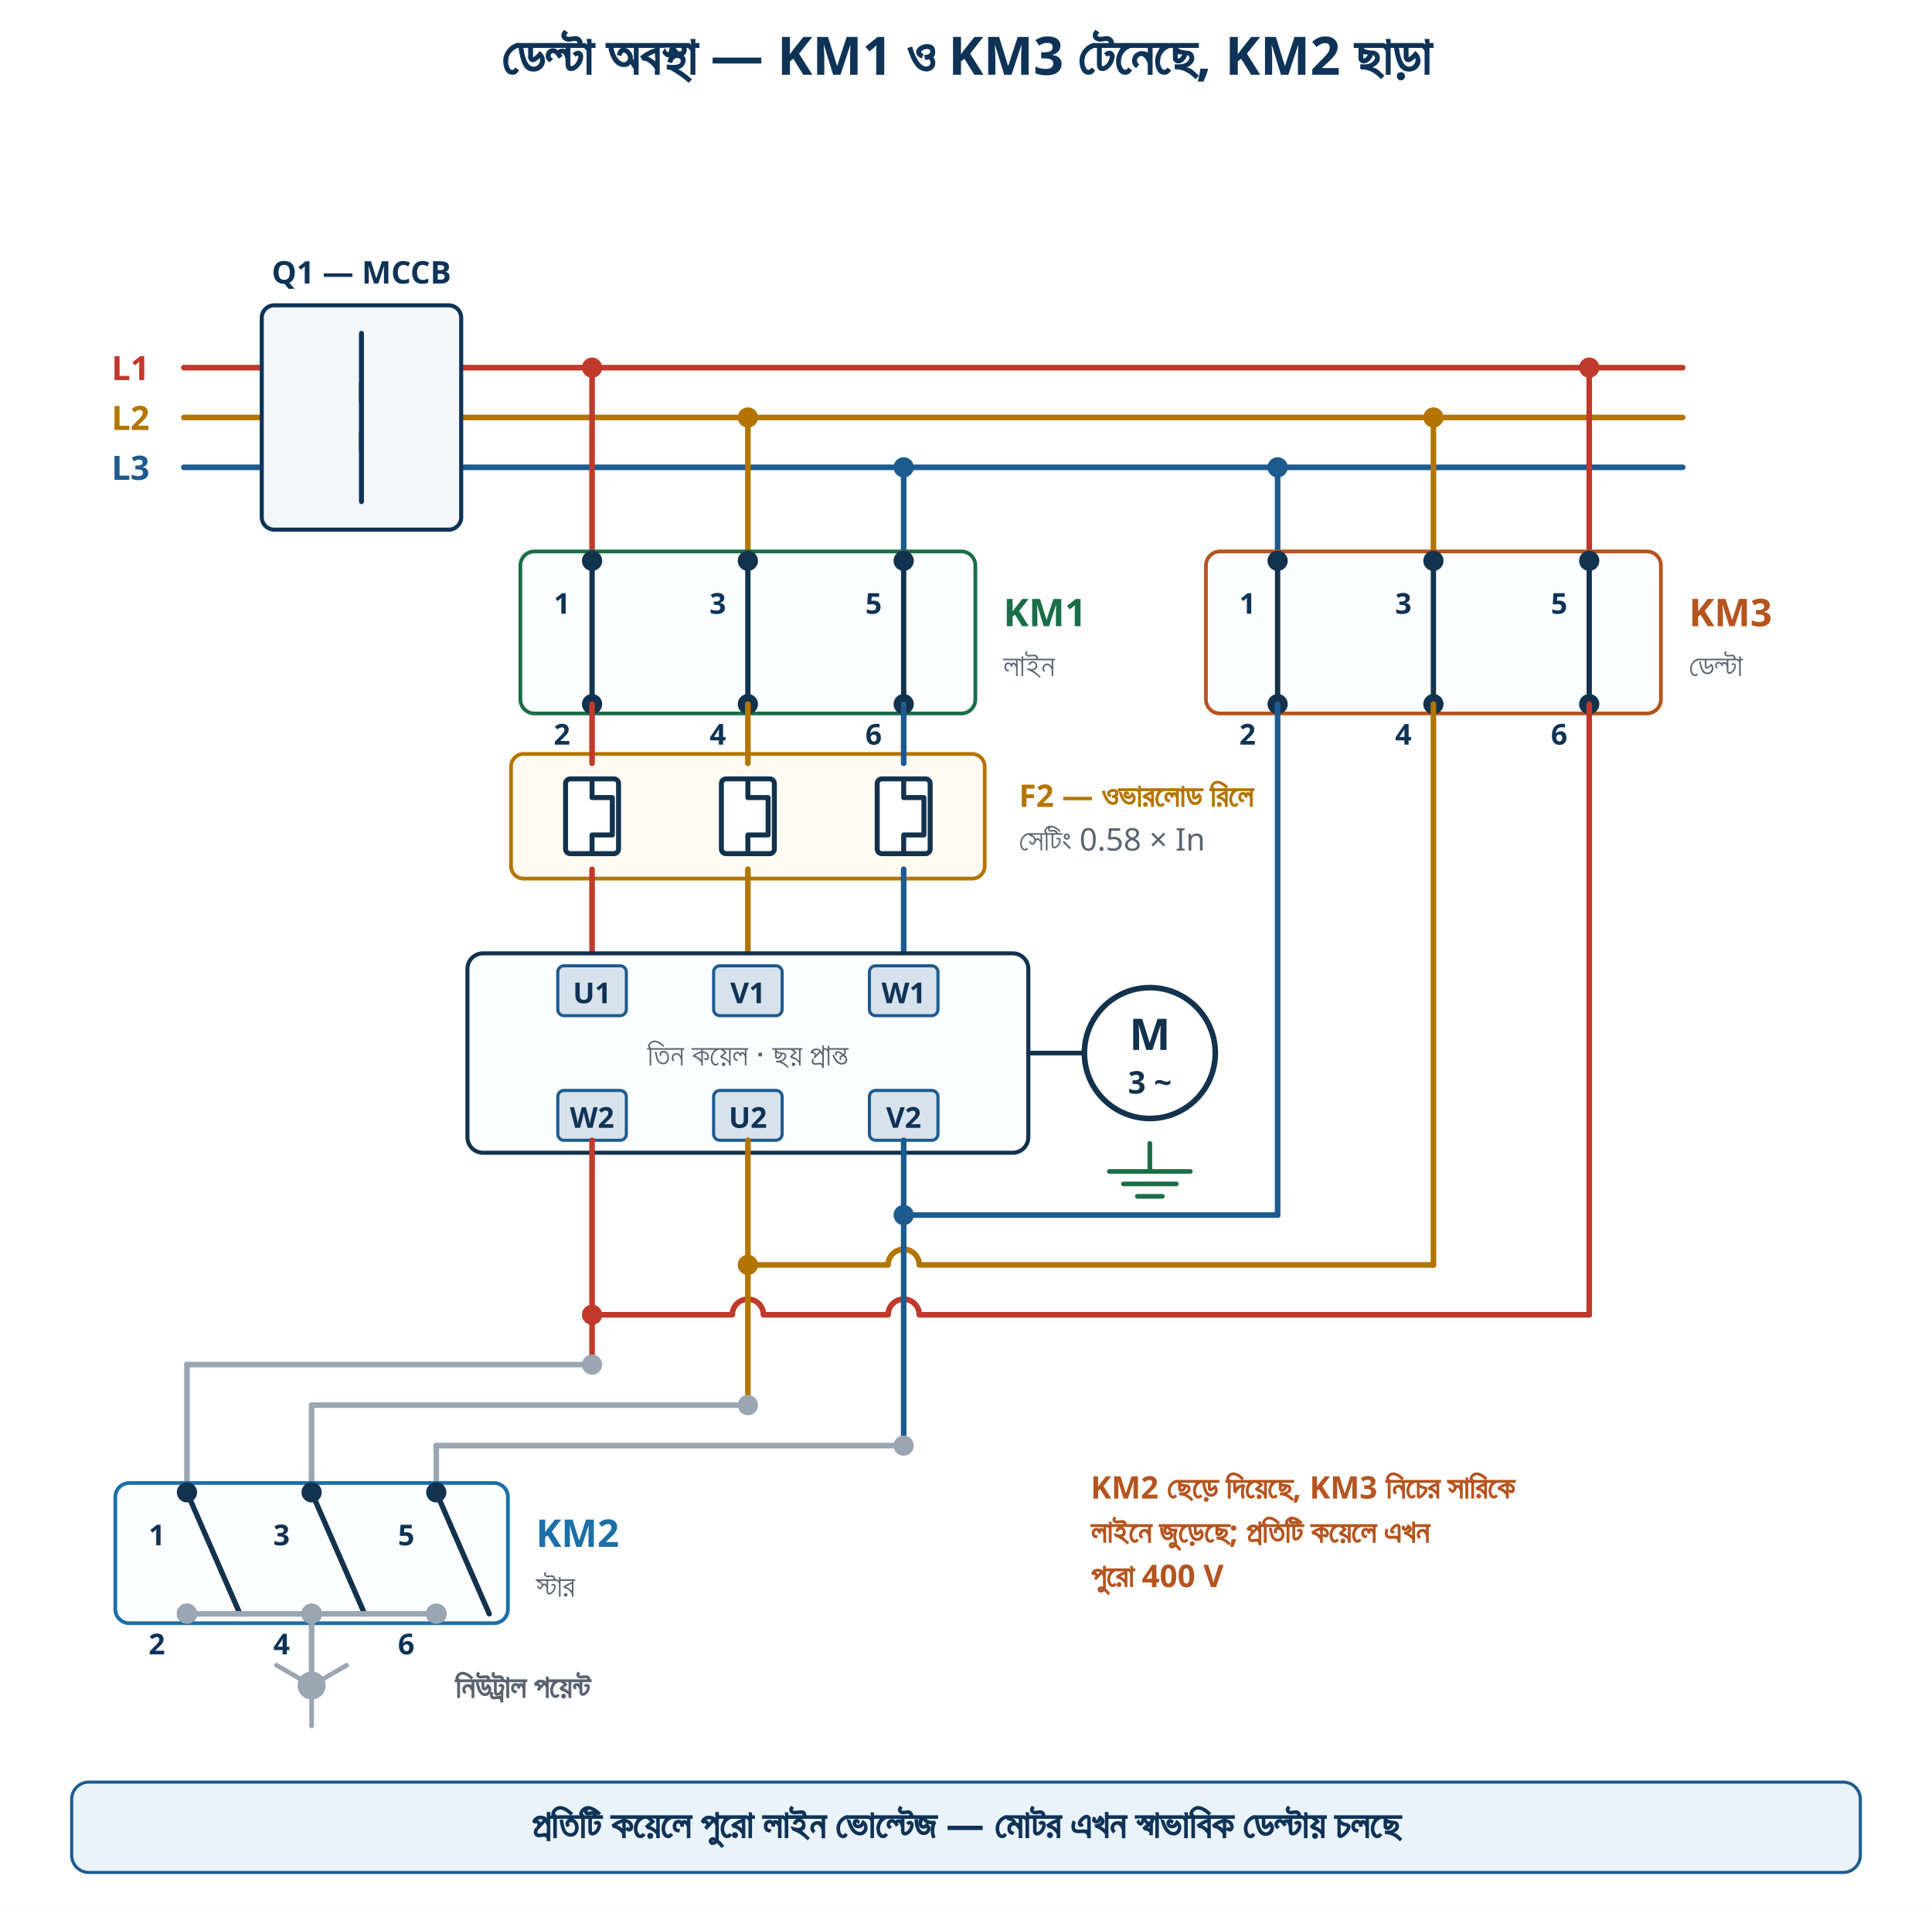
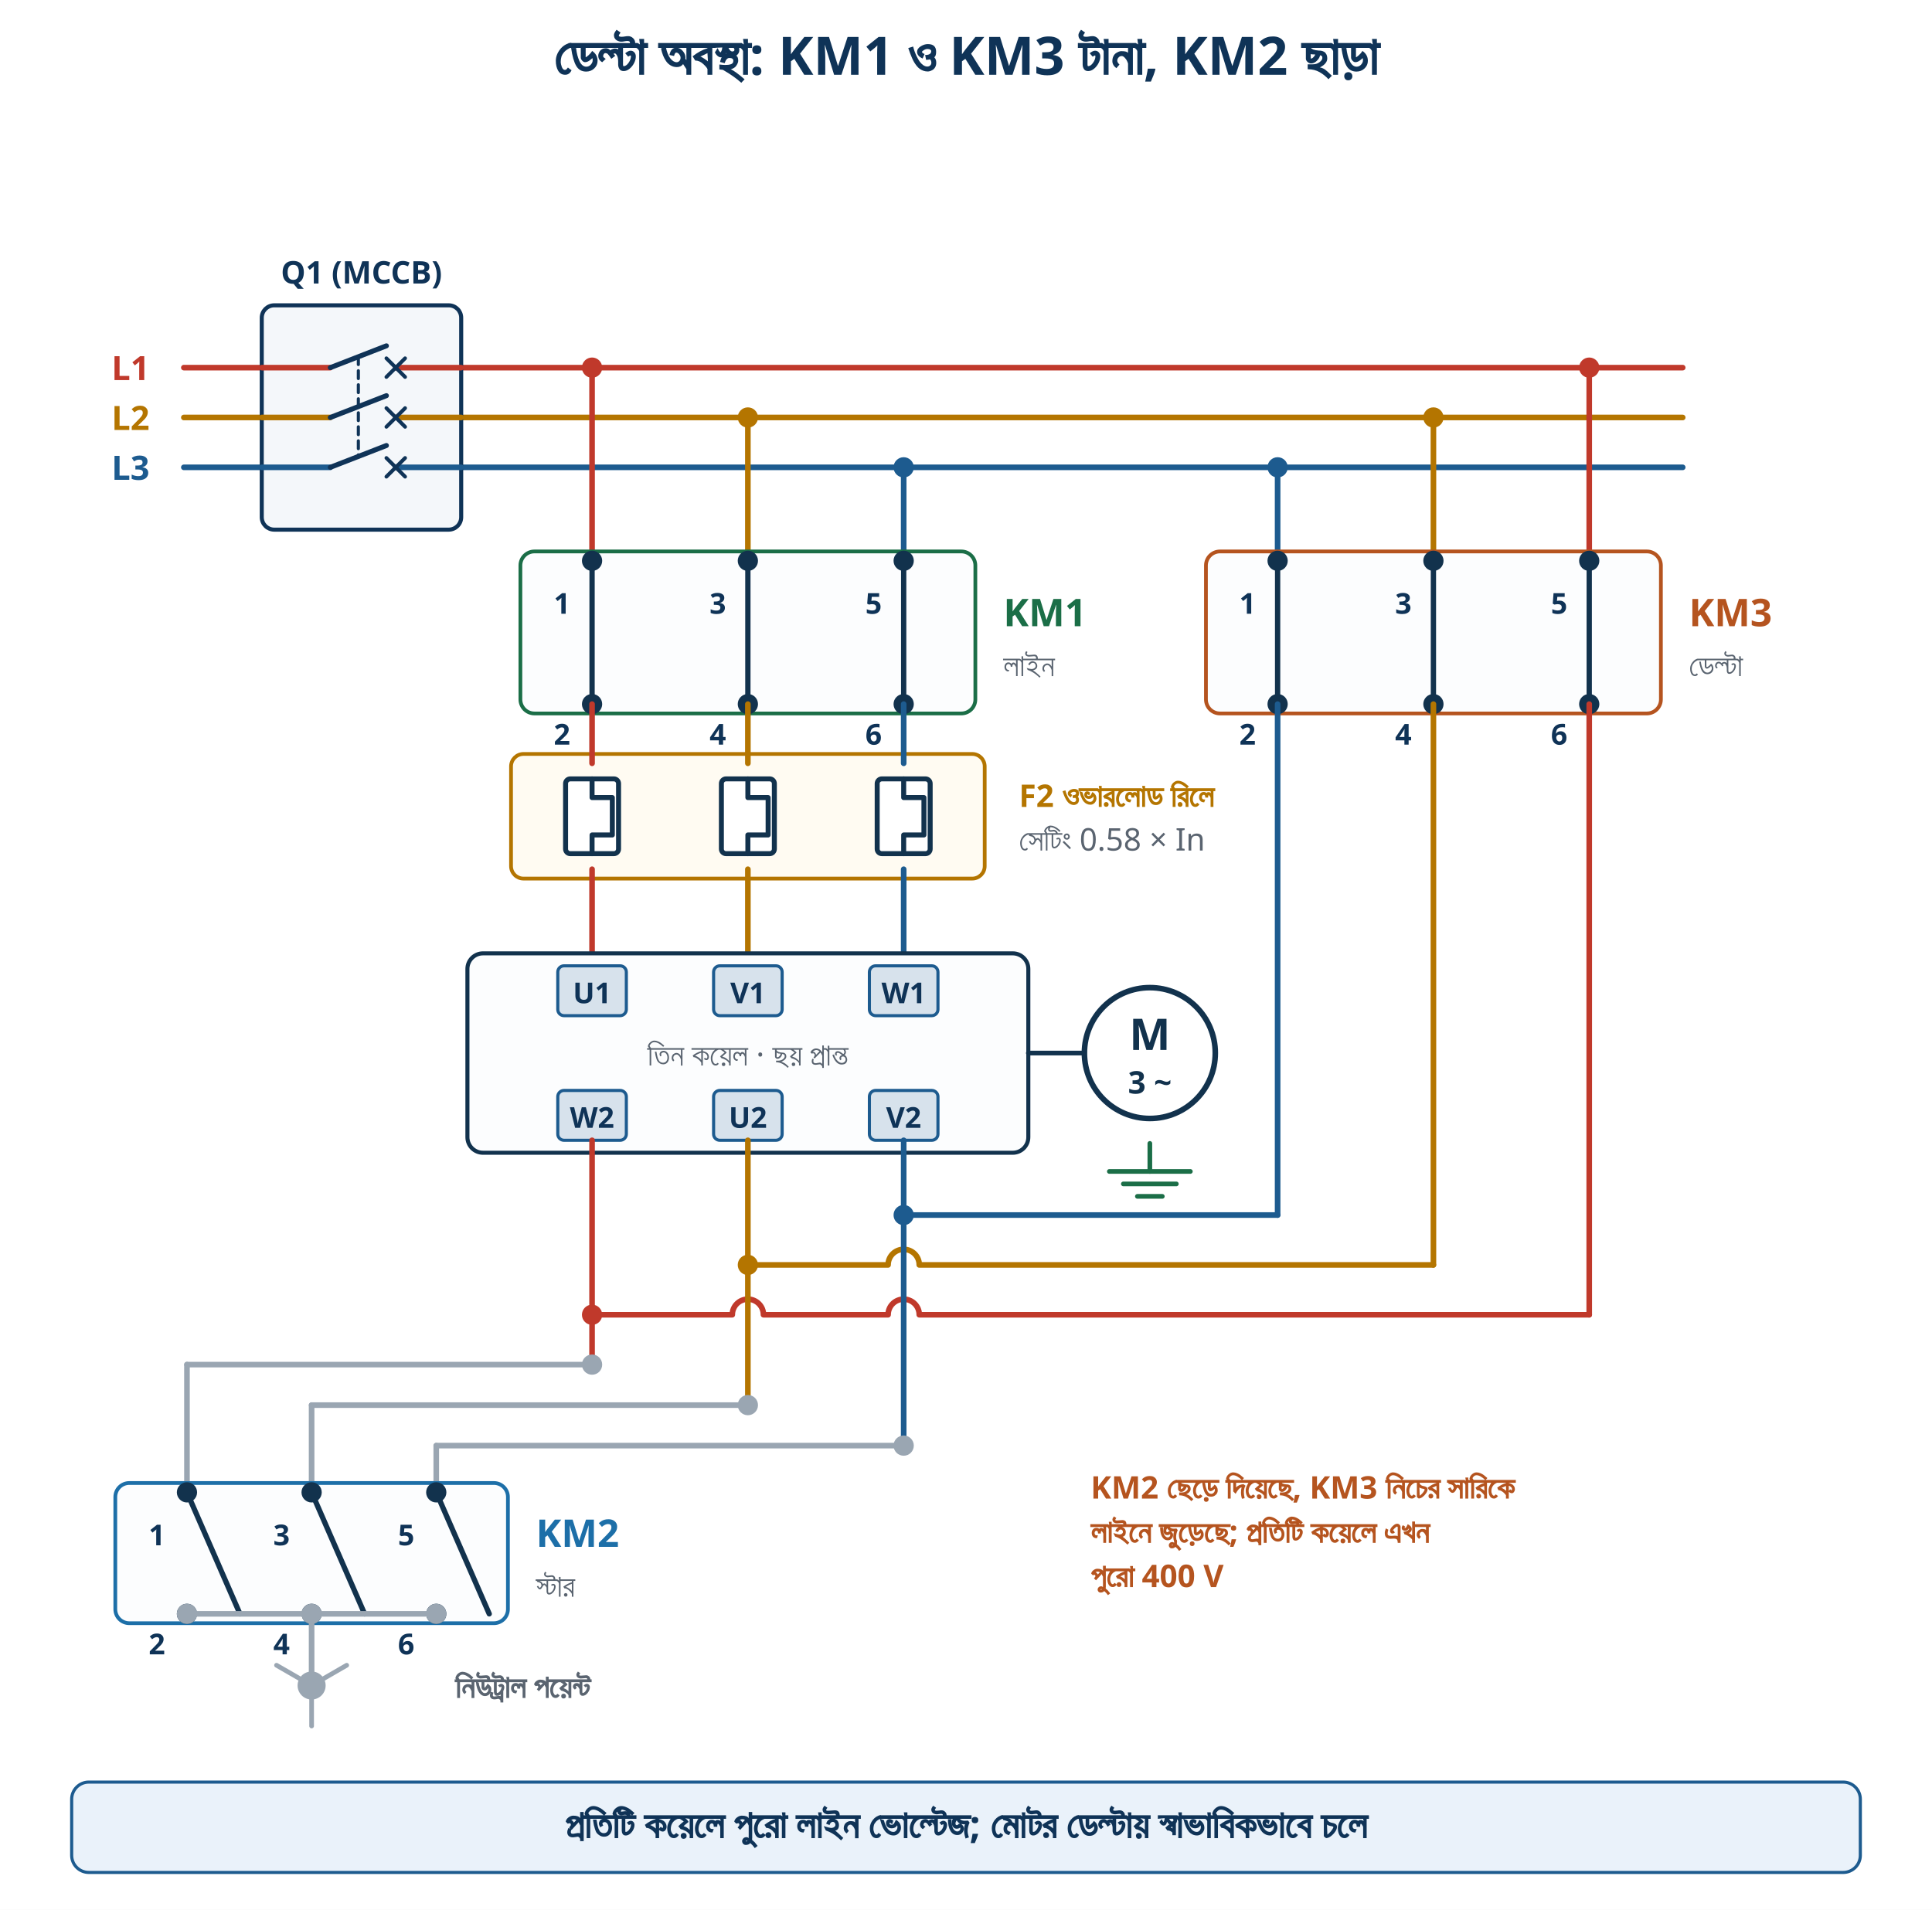
<svg xmlns="http://www.w3.org/2000/svg" width="1240" height="1226" viewBox="0 0 1240 1226">
  <rect width="1240" height="1226" fill="#FFFFFF" />
-   <text x="620.0" y="48.0" font-family="Kalpurush" font-size="34" font-weight="700" fill="#0F3357" text-anchor="middle">ডেল্টা অবস্থা — KM1 ও KM3 টেনেছে, KM2 ছাড়া</text>
+   <text x="620.0" y="48.0" font-family="Kalpurush" font-size="34" font-weight="700" fill="#0F3357" text-anchor="middle">ডেল্টা অবস্থা: KM1 ও KM3 টানা, KM2 ছাড়া</text>
  <path d="M 118 236 L 1080 236" fill="none" stroke="#C0392B" stroke-width="3.6" stroke-linecap="round" stroke-linejoin="round" />
  <text x="96.0" y="244.0" font-family="Kalpurush" font-size="21.5" font-weight="700" fill="#C0392B" text-anchor="end">L1</text>
  <path d="M 118 268 L 1080 268" fill="none" stroke="#B47500" stroke-width="3.6" stroke-linecap="round" stroke-linejoin="round" />
  <text x="96.0" y="276.0" font-family="Kalpurush" font-size="21.5" font-weight="700" fill="#B47500" text-anchor="end">L2</text>
  <path d="M 118 300 L 1080 300" fill="none" stroke="#1D5B8F" stroke-width="3.6" stroke-linecap="round" stroke-linejoin="round" />
  <text x="96.0" y="308.0" font-family="Kalpurush" font-size="21.5" font-weight="700" fill="#1D5B8F" text-anchor="end">L3</text>
  <rect x="168.0" y="196.0" width="128.0" height="144.0" rx="8" fill="#F4F7FA" stroke="#0F3357" stroke-width="2.6" />
-   <path d="M 232 214 L 232 258" fill="none" stroke="#0F3357" stroke-width="3.2" stroke-linecap="round" stroke-linejoin="round" />
-   <path d="M 232 246 L 232 290" fill="none" stroke="#0F3357" stroke-width="3.2" stroke-linecap="round" stroke-linejoin="round" />
-   <path d="M 232 278 L 232 322" fill="none" stroke="#0F3357" stroke-width="3.2" stroke-linecap="round" stroke-linejoin="round" />
-   <path d="M 232 236 L 232 300" fill="none" stroke="#0F3357" stroke-width="2" stroke-linecap="round" stroke-linejoin="round" stroke-dasharray="6 5" />
-   <text x="232.0" y="182.0" font-family="Kalpurush" font-size="20" font-weight="700" fill="#0F3357" text-anchor="middle">Q1 — MCCB</text>
+   <path d="M 168 236 L 212 236" fill="none" stroke="#C0392B" stroke-width="3.6" stroke-linecap="round" stroke-linejoin="round" />
+   <path d="M 212 236 L 248 222" fill="none" stroke="#0F3357" stroke-width="3.2" stroke-linecap="round" stroke-linejoin="round" />
+   <path d="M 254 236 L 296 236" fill="none" stroke="#C0392B" stroke-width="3.6" stroke-linecap="round" stroke-linejoin="round" />
+   <path d="M 248 230 L 260 242 M 248 242 L 260 230" fill="none" stroke="#0F3357" stroke-width="2.4" stroke-linecap="round" stroke-linejoin="round" />
+   <path d="M 168 268 L 212 268" fill="none" stroke="#B47500" stroke-width="3.6" stroke-linecap="round" stroke-linejoin="round" />
+   <path d="M 212 268 L 248 254" fill="none" stroke="#0F3357" stroke-width="3.2" stroke-linecap="round" stroke-linejoin="round" />
+   <path d="M 254 268 L 296 268" fill="none" stroke="#B47500" stroke-width="3.6" stroke-linecap="round" stroke-linejoin="round" />
+   <path d="M 248 262 L 260 274 M 248 274 L 260 262" fill="none" stroke="#0F3357" stroke-width="2.4" stroke-linecap="round" stroke-linejoin="round" />
+   <path d="M 168 300 L 212 300" fill="none" stroke="#1D5B8F" stroke-width="3.6" stroke-linecap="round" stroke-linejoin="round" />
+   <path d="M 212 300 L 248 286" fill="none" stroke="#0F3357" stroke-width="3.2" stroke-linecap="round" stroke-linejoin="round" />
+   <path d="M 254 300 L 296 300" fill="none" stroke="#1D5B8F" stroke-width="3.6" stroke-linecap="round" stroke-linejoin="round" />
+   <path d="M 248 294 L 260 306 M 248 306 L 260 294" fill="none" stroke="#0F3357" stroke-width="2.4" stroke-linecap="round" stroke-linejoin="round" />
+   <path d="M 230 229 L 230 293" fill="none" stroke="#0F3357" stroke-width="2" stroke-linecap="round" stroke-linejoin="round" stroke-dasharray="5 4" />
+   <text x="232.0" y="182.0" font-family="Kalpurush" font-size="20" font-weight="700" fill="#0F3357" text-anchor="middle">Q1 (MCCB)</text>
  <path d="M 380 236 L 380 360" fill="none" stroke="#C0392B" stroke-width="3.6" stroke-linecap="round" stroke-linejoin="round" />
  <circle cx="380.0" cy="236.0" r="6.5" fill="#C0392B" stroke="none" stroke-width="2" />
  <path d="M 480 268 L 480 360" fill="none" stroke="#B47500" stroke-width="3.6" stroke-linecap="round" stroke-linejoin="round" />
  <circle cx="480.0" cy="268.0" r="6.5" fill="#B47500" stroke="none" stroke-width="2" />
  <path d="M 580 300 L 580 360" fill="none" stroke="#1D5B8F" stroke-width="3.6" stroke-linecap="round" stroke-linejoin="round" />
  <circle cx="580.0" cy="300.0" r="6.5" fill="#1D5B8F" stroke="none" stroke-width="2" />
  <rect x="334.0" y="354.0" width="292.0" height="104.0" rx="9" fill="#FCFDFE" stroke="#1B6E47" stroke-width="2.4" />
  <text x="644.0" y="402.0" font-family="Kalpurush" font-size="24.5" font-weight="700" fill="#1B6E47" text-anchor="start">KM1</text>
  <text x="644.0" y="434.0" font-family="Kalpurush" font-size="20" font-weight="400" fill="#5A6470" text-anchor="start">লাইন</text>
  <circle cx="380.0" cy="360.0" r="6.5" fill="#12324D" stroke="none" stroke-width="2" />
  <circle cx="380.0" cy="452.0" r="6.5" fill="#12324D" stroke="none" stroke-width="2" />
  <path d="M 380 360 L 380 452" fill="none" stroke="#12324D" stroke-width="3.4" stroke-linecap="round" stroke-linejoin="round" />
  <text x="366.0" y="394.0" font-family="Kalpurush" font-size="18.5" font-weight="700" fill="#0F3357" text-anchor="end">1</text>
  <text x="366.0" y="478.0" font-family="Kalpurush" font-size="18.5" font-weight="700" fill="#0F3357" text-anchor="end">2</text>
  <circle cx="480.0" cy="360.0" r="6.5" fill="#12324D" stroke="none" stroke-width="2" />
  <circle cx="480.0" cy="452.0" r="6.5" fill="#12324D" stroke="none" stroke-width="2" />
  <path d="M 480 360 L 480 452" fill="none" stroke="#12324D" stroke-width="3.4" stroke-linecap="round" stroke-linejoin="round" />
  <text x="466.0" y="394.0" font-family="Kalpurush" font-size="18.5" font-weight="700" fill="#0F3357" text-anchor="end">3</text>
  <text x="466.0" y="478.0" font-family="Kalpurush" font-size="18.5" font-weight="700" fill="#0F3357" text-anchor="end">4</text>
  <circle cx="580.0" cy="360.0" r="6.5" fill="#12324D" stroke="none" stroke-width="2" />
  <circle cx="580.0" cy="452.0" r="6.5" fill="#12324D" stroke="none" stroke-width="2" />
  <path d="M 580 360 L 580 452" fill="none" stroke="#12324D" stroke-width="3.4" stroke-linecap="round" stroke-linejoin="round" />
  <text x="566.0" y="394.0" font-family="Kalpurush" font-size="18.5" font-weight="700" fill="#0F3357" text-anchor="end">5</text>
  <text x="566.0" y="478.0" font-family="Kalpurush" font-size="18.5" font-weight="700" fill="#0F3357" text-anchor="end">6</text>
  <rect x="328.0" y="484.0" width="304.0" height="80.0" rx="8" fill="#FFFBF2" stroke="#B47500" stroke-width="2.4" />
  <path d="M 380 452 L 380 490" fill="none" stroke="#C0392B" stroke-width="3.6" stroke-linecap="round" stroke-linejoin="round" />
  <rect x="363.0" y="500.0" width="34.0" height="48.0" rx="3" fill="#FFFFFF" stroke="#12324D" stroke-width="3.2" />
  <path d="M 380 500.0 L 380 512.0 L 393 512.0 L 393 536.0 L 380 536.0 L 380 548.0" fill="none" stroke="#12324D" stroke-width="3.2" stroke-linecap="round" stroke-linejoin="round" />
  <path d="M 380 558 L 380 620" fill="none" stroke="#C0392B" stroke-width="3.6" stroke-linecap="round" stroke-linejoin="round" />
  <path d="M 480 452 L 480 490" fill="none" stroke="#B47500" stroke-width="3.6" stroke-linecap="round" stroke-linejoin="round" />
  <rect x="463.0" y="500.0" width="34.0" height="48.0" rx="3" fill="#FFFFFF" stroke="#12324D" stroke-width="3.2" />
  <path d="M 480 500.0 L 480 512.0 L 493 512.0 L 493 536.0 L 480 536.0 L 480 548.0" fill="none" stroke="#12324D" stroke-width="3.2" stroke-linecap="round" stroke-linejoin="round" />
  <path d="M 480 558 L 480 620" fill="none" stroke="#B47500" stroke-width="3.6" stroke-linecap="round" stroke-linejoin="round" />
  <path d="M 580 452 L 580 490" fill="none" stroke="#1D5B8F" stroke-width="3.6" stroke-linecap="round" stroke-linejoin="round" />
  <rect x="563.0" y="500.0" width="34.0" height="48.0" rx="3" fill="#FFFFFF" stroke="#12324D" stroke-width="3.2" />
  <path d="M 580 500.0 L 580 512.0 L 593 512.0 L 593 536.0 L 580 536.0 L 580 548.0" fill="none" stroke="#12324D" stroke-width="3.2" stroke-linecap="round" stroke-linejoin="round" />
  <path d="M 580 558 L 580 620" fill="none" stroke="#1D5B8F" stroke-width="3.6" stroke-linecap="round" stroke-linejoin="round" />
-   <text x="654.0" y="518.0" font-family="Kalpurush" font-size="20" font-weight="700" fill="#B47500" text-anchor="start">F2 — ওভারলোড রিলে</text>
+   <text x="654.0" y="518.0" font-family="Kalpurush" font-size="20" font-weight="700" fill="#B47500" text-anchor="start">F2 ওভারলোড রিলে</text>
  <text x="654.0" y="546.0" font-family="Kalpurush" font-size="20" font-weight="400" fill="#5A6470" text-anchor="start">সেটিং  0.58 × In</text>
  <rect x="300.0" y="612.0" width="360.0" height="128.0" rx="10" fill="#FCFDFE" stroke="#12324D" stroke-width="2.6" />
  <rect x="358.0" y="620.0" width="44.0" height="32.0" rx="4" fill="#D7E2EC" stroke="#1D5B8F" stroke-width="2" />
  <text x="380.0" y="644.0" font-family="Kalpurush" font-size="18.5" font-weight="700" fill="#0F3357" text-anchor="middle">U1</text>
  <rect x="358.0" y="700.0" width="44.0" height="32.0" rx="4" fill="#D7E2EC" stroke="#1D5B8F" stroke-width="2" />
  <text x="380.0" y="724.0" font-family="Kalpurush" font-size="18.5" font-weight="700" fill="#0F3357" text-anchor="middle">W2</text>
  <rect x="458.0" y="620.0" width="44.0" height="32.0" rx="4" fill="#D7E2EC" stroke="#1D5B8F" stroke-width="2" />
  <text x="480.0" y="644.0" font-family="Kalpurush" font-size="18.5" font-weight="700" fill="#0F3357" text-anchor="middle">V1</text>
  <rect x="458.0" y="700.0" width="44.0" height="32.0" rx="4" fill="#D7E2EC" stroke="#1D5B8F" stroke-width="2" />
  <text x="480.0" y="724.0" font-family="Kalpurush" font-size="18.5" font-weight="700" fill="#0F3357" text-anchor="middle">U2</text>
  <rect x="558.0" y="620.0" width="44.0" height="32.0" rx="4" fill="#D7E2EC" stroke="#1D5B8F" stroke-width="2" />
  <text x="580.0" y="644.0" font-family="Kalpurush" font-size="18.5" font-weight="700" fill="#0F3357" text-anchor="middle">W1</text>
  <rect x="558.0" y="700.0" width="44.0" height="32.0" rx="4" fill="#D7E2EC" stroke="#1D5B8F" stroke-width="2" />
  <text x="580.0" y="724.0" font-family="Kalpurush" font-size="18.5" font-weight="700" fill="#0F3357" text-anchor="middle">V2</text>
  <text x="480.0" y="684.0" font-family="Kalpurush" font-size="20" font-weight="400" fill="#5A6470" text-anchor="middle">তিন কয়েল · ছয় প্রান্ত</text>
  <circle cx="738.0" cy="676.0" r="42.0" fill="#FFFFFF" stroke="#12324D" stroke-width="3.6" />
  <text x="738.0" y="674.0" font-family="Kalpurush" font-size="28" font-weight="700" fill="#12324D" text-anchor="middle">M</text>
  <text x="738.0" y="702.0" font-family="Kalpurush" font-size="20" font-weight="700" fill="#12324D" text-anchor="middle">3 ~</text>
  <path d="M 660 676.0 L 696 676.0" fill="none" stroke="#12324D" stroke-width="3" stroke-linecap="round" stroke-linejoin="round" />
  <path d="M 738 734 L 738 752" fill="none" stroke="#1B6E47" stroke-width="3" stroke-linecap="round" stroke-linejoin="round" />
  <path d="M 712 752 L 764 752" fill="none" stroke="#1B6E47" stroke-width="3" stroke-linecap="round" stroke-linejoin="round" />
  <path d="M 721 760 L 755 760" fill="none" stroke="#1B6E47" stroke-width="3" stroke-linecap="round" stroke-linejoin="round" />
  <path d="M 730 768 L 746 768" fill="none" stroke="#1B6E47" stroke-width="3" stroke-linecap="round" stroke-linejoin="round" />
  <path d="M 820 300 L 820 360" fill="none" stroke="#1D5B8F" stroke-width="3.6" stroke-linecap="round" stroke-linejoin="round" />
  <circle cx="820.0" cy="300.0" r="6.5" fill="#1D5B8F" stroke="none" stroke-width="2" />
  <path d="M 920 268 L 920 360" fill="none" stroke="#B47500" stroke-width="3.6" stroke-linecap="round" stroke-linejoin="round" />
  <circle cx="920.0" cy="268.0" r="6.5" fill="#B47500" stroke="none" stroke-width="2" />
  <path d="M 1020 236 L 1020 360" fill="none" stroke="#C0392B" stroke-width="3.6" stroke-linecap="round" stroke-linejoin="round" />
  <circle cx="1020.0" cy="236.0" r="6.5" fill="#C0392B" stroke="none" stroke-width="2" />
  <rect x="774.0" y="354.0" width="292.0" height="104.0" rx="9" fill="#FCFDFE" stroke="#B5541F" stroke-width="2.4" />
  <text x="1084.0" y="402.0" font-family="Kalpurush" font-size="24.5" font-weight="700" fill="#B5541F" text-anchor="start">KM3</text>
  <text x="1084.0" y="434.0" font-family="Kalpurush" font-size="20" font-weight="400" fill="#5A6470" text-anchor="start">ডেল্টা</text>
  <circle cx="820.0" cy="360.0" r="6.5" fill="#12324D" stroke="none" stroke-width="2" />
  <circle cx="820.0" cy="452.0" r="6.5" fill="#12324D" stroke="none" stroke-width="2" />
  <path d="M 820 360 L 820 452" fill="none" stroke="#12324D" stroke-width="3.4" stroke-linecap="round" stroke-linejoin="round" />
  <text x="806.0" y="394.0" font-family="Kalpurush" font-size="18.5" font-weight="700" fill="#0F3357" text-anchor="end">1</text>
  <text x="806.0" y="478.0" font-family="Kalpurush" font-size="18.5" font-weight="700" fill="#0F3357" text-anchor="end">2</text>
  <circle cx="920.0" cy="360.0" r="6.5" fill="#12324D" stroke="none" stroke-width="2" />
  <circle cx="920.0" cy="452.0" r="6.5" fill="#12324D" stroke="none" stroke-width="2" />
  <path d="M 920 360 L 920 452" fill="none" stroke="#12324D" stroke-width="3.4" stroke-linecap="round" stroke-linejoin="round" />
  <text x="906.0" y="394.0" font-family="Kalpurush" font-size="18.5" font-weight="700" fill="#0F3357" text-anchor="end">3</text>
  <text x="906.0" y="478.0" font-family="Kalpurush" font-size="18.5" font-weight="700" fill="#0F3357" text-anchor="end">4</text>
  <circle cx="1020.0" cy="360.0" r="6.5" fill="#12324D" stroke="none" stroke-width="2" />
  <circle cx="1020.0" cy="452.0" r="6.5" fill="#12324D" stroke="none" stroke-width="2" />
  <path d="M 1020 360 L 1020 452" fill="none" stroke="#12324D" stroke-width="3.4" stroke-linecap="round" stroke-linejoin="round" />
  <text x="1006.0" y="394.0" font-family="Kalpurush" font-size="18.5" font-weight="700" fill="#0F3357" text-anchor="end">5</text>
  <text x="1006.0" y="478.0" font-family="Kalpurush" font-size="18.5" font-weight="700" fill="#0F3357" text-anchor="end">6</text>
  <path d="M 820 452 L 820 780" fill="none" stroke="#1D5B8F" stroke-width="3.6" stroke-linecap="round" stroke-linejoin="round" />
  <path d="M 820 780 L 580 780" fill="none" stroke="#1D5B8F" stroke-width="3.6" stroke-linecap="round" stroke-linejoin="round" />
  <circle cx="580.0" cy="780.0" r="6.5" fill="#1D5B8F" stroke="none" stroke-width="2" />
  <path d="M 920 452 L 920 812" fill="none" stroke="#B47500" stroke-width="3.6" stroke-linecap="round" stroke-linejoin="round" />
  <path d="M 920 812 L 590 812 A 10 10 0 0 0 570 812 L 480 812" fill="none" stroke="#B47500" stroke-width="3.6" stroke-linecap="round" stroke-linejoin="round" />
  <circle cx="480.0" cy="812.0" r="6.5" fill="#B47500" stroke="none" stroke-width="2" />
  <path d="M 1020 452 L 1020 844" fill="none" stroke="#C0392B" stroke-width="3.6" stroke-linecap="round" stroke-linejoin="round" />
  <path d="M 1020 844 L 590 844 A 10 10 0 0 0 570 844 L 490 844 A 10 10 0 0 0 470 844 L 380 844" fill="none" stroke="#C0392B" stroke-width="3.6" stroke-linecap="round" stroke-linejoin="round" />
  <circle cx="380.0" cy="844.0" r="6.5" fill="#C0392B" stroke="none" stroke-width="2" />
  <path d="M 380 732 L 380 876" fill="none" stroke="#C0392B" stroke-width="3.6" stroke-linecap="round" stroke-linejoin="round" />
  <path d="M 480 732 L 480 902" fill="none" stroke="#B47500" stroke-width="3.6" stroke-linecap="round" stroke-linejoin="round" />
  <path d="M 580 732 L 580 928" fill="none" stroke="#1D5B8F" stroke-width="3.6" stroke-linecap="round" stroke-linejoin="round" />
  <path d="M 380 876 L 120 876" fill="none" stroke="#9AA6B2" stroke-width="3.6" stroke-linecap="round" stroke-linejoin="round" />
  <circle cx="380.0" cy="876.0" r="6.5" fill="#9AA6B2" stroke="none" stroke-width="2" />
  <path d="M 120 876 L 120 958" fill="none" stroke="#9AA6B2" stroke-width="3.6" stroke-linecap="round" stroke-linejoin="round" />
  <path d="M 480 902 L 200 902" fill="none" stroke="#9AA6B2" stroke-width="3.6" stroke-linecap="round" stroke-linejoin="round" />
  <circle cx="480.0" cy="902.0" r="6.5" fill="#9AA6B2" stroke="none" stroke-width="2" />
  <path d="M 200 902 L 200 958" fill="none" stroke="#9AA6B2" stroke-width="3.6" stroke-linecap="round" stroke-linejoin="round" />
  <path d="M 580 928 L 280 928" fill="none" stroke="#9AA6B2" stroke-width="3.6" stroke-linecap="round" stroke-linejoin="round" />
  <circle cx="580.0" cy="928.0" r="6.5" fill="#9AA6B2" stroke="none" stroke-width="2" />
  <path d="M 280 928 L 280 958" fill="none" stroke="#9AA6B2" stroke-width="3.6" stroke-linecap="round" stroke-linejoin="round" />
  <rect x="74.0" y="952.0" width="252.0" height="90.0" rx="9" fill="#FCFDFE" stroke="#1D6FA8" stroke-width="2.4" />
  <text x="344.0" y="993.0" font-family="Kalpurush" font-size="24.5" font-weight="700" fill="#1D6FA8" text-anchor="start">KM2</text>
  <text x="344.0" y="1025.0" font-family="Kalpurush" font-size="20" font-weight="400" fill="#5A6470" text-anchor="start">স্টার</text>
  <circle cx="120.0" cy="958.0" r="6.5" fill="#12324D" stroke="none" stroke-width="2" />
  <circle cx="120.0" cy="1036.0" r="6.5" fill="#12324D" stroke="none" stroke-width="2" />
  <path d="M 120 958 L 154 1036" fill="none" stroke="#12324D" stroke-width="3.4" stroke-linecap="round" stroke-linejoin="round" />
  <text x="106.0" y="992.0" font-family="Kalpurush" font-size="18.5" font-weight="700" fill="#0F3357" text-anchor="end">1</text>
  <text x="106.0" y="1062.0" font-family="Kalpurush" font-size="18.5" font-weight="700" fill="#0F3357" text-anchor="end">2</text>
  <circle cx="200.0" cy="958.0" r="6.5" fill="#12324D" stroke="none" stroke-width="2" />
  <circle cx="200.0" cy="1036.0" r="6.5" fill="#12324D" stroke="none" stroke-width="2" />
  <path d="M 200 958 L 234 1036" fill="none" stroke="#12324D" stroke-width="3.4" stroke-linecap="round" stroke-linejoin="round" />
  <text x="186.0" y="992.0" font-family="Kalpurush" font-size="18.5" font-weight="700" fill="#0F3357" text-anchor="end">3</text>
  <text x="186.0" y="1062.0" font-family="Kalpurush" font-size="18.5" font-weight="700" fill="#0F3357" text-anchor="end">4</text>
  <circle cx="280.0" cy="958.0" r="6.5" fill="#12324D" stroke="none" stroke-width="2" />
  <circle cx="280.0" cy="1036.0" r="6.5" fill="#12324D" stroke="none" stroke-width="2" />
  <path d="M 280 958 L 314 1036" fill="none" stroke="#12324D" stroke-width="3.4" stroke-linecap="round" stroke-linejoin="round" />
  <text x="266.0" y="992.0" font-family="Kalpurush" font-size="18.5" font-weight="700" fill="#0F3357" text-anchor="end">5</text>
  <text x="266.0" y="1062.0" font-family="Kalpurush" font-size="18.5" font-weight="700" fill="#0F3357" text-anchor="end">6</text>
  <path d="M 120 1036 L 280 1036" fill="none" stroke="#9AA6B2" stroke-width="3.6" stroke-linecap="round" stroke-linejoin="round" />
  <circle cx="120.0" cy="1036.0" r="6.5" fill="#9AA6B2" stroke="none" stroke-width="2" />
  <circle cx="200.0" cy="1036.0" r="6.5" fill="#9AA6B2" stroke="none" stroke-width="2" />
  <circle cx="280.0" cy="1036.0" r="6.5" fill="#9AA6B2" stroke="none" stroke-width="2" />
  <path d="M 200 1036 L 200 1082" fill="none" stroke="#9AA6B2" stroke-width="3.6" stroke-linecap="round" stroke-linejoin="round" />
  <circle cx="200.0" cy="1082.0" r="9.0" fill="#9AA6B2" stroke="none" stroke-width="2" />
  <path d="M 200 1082 L 200.0 1108.0" fill="none" stroke="#9AA6B2" stroke-width="3" stroke-linecap="round" stroke-linejoin="round" />
  <path d="M 200 1082 L 177.483 1069.0" fill="none" stroke="#9AA6B2" stroke-width="3" stroke-linecap="round" stroke-linejoin="round" />
  <path d="M 200 1082 L 222.517 1069.0" fill="none" stroke="#9AA6B2" stroke-width="3" stroke-linecap="round" stroke-linejoin="round" />
  <text x="292.0" y="1090.0" font-family="Kalpurush" font-size="20" font-weight="700" fill="#5A6470" text-anchor="start">নিউট্রাল পয়েন্ট</text>
  <text x="700.0" y="962.0" font-family="Kalpurush" font-size="20" font-weight="700" fill="#B5541F" text-anchor="start">KM2 ছেড়ে দিয়েছে, KM3 নিচের সারিকে</text>
  <text x="700.0" y="990.4" font-family="Kalpurush" font-size="20" font-weight="700" fill="#B5541F" text-anchor="start">লাইনে জুড়েছে;  প্রতিটি কয়েলে এখন</text>
  <text x="700.0" y="1018.8" font-family="Kalpurush" font-size="20" font-weight="700" fill="#B5541F" text-anchor="start">পুরো 400 V</text>
  <rect x="46.0" y="1144.0" width="1148.0" height="58.0" rx="11" fill="#EAF2FA" stroke="#1D5B8F" stroke-width="2" />
-   <text x="620.0" y="1180.0" font-family="Kalpurush" font-size="24.5" font-weight="700" fill="#0F3357" text-anchor="middle">প্রতিটি কয়েলে পুরো লাইন ভোল্টেজ — মোটর এখন স্বাভাবিক ডেল্টায় চলছে</text>
+   <text x="620.0" y="1180.0" font-family="Kalpurush" font-size="24.5" font-weight="700" fill="#0F3357" text-anchor="middle">প্রতিটি কয়েলে পুরো লাইন ভোল্টেজ; মোটর ডেল্টায় স্বাভাবিকভাবে চলে</text>
</svg>
